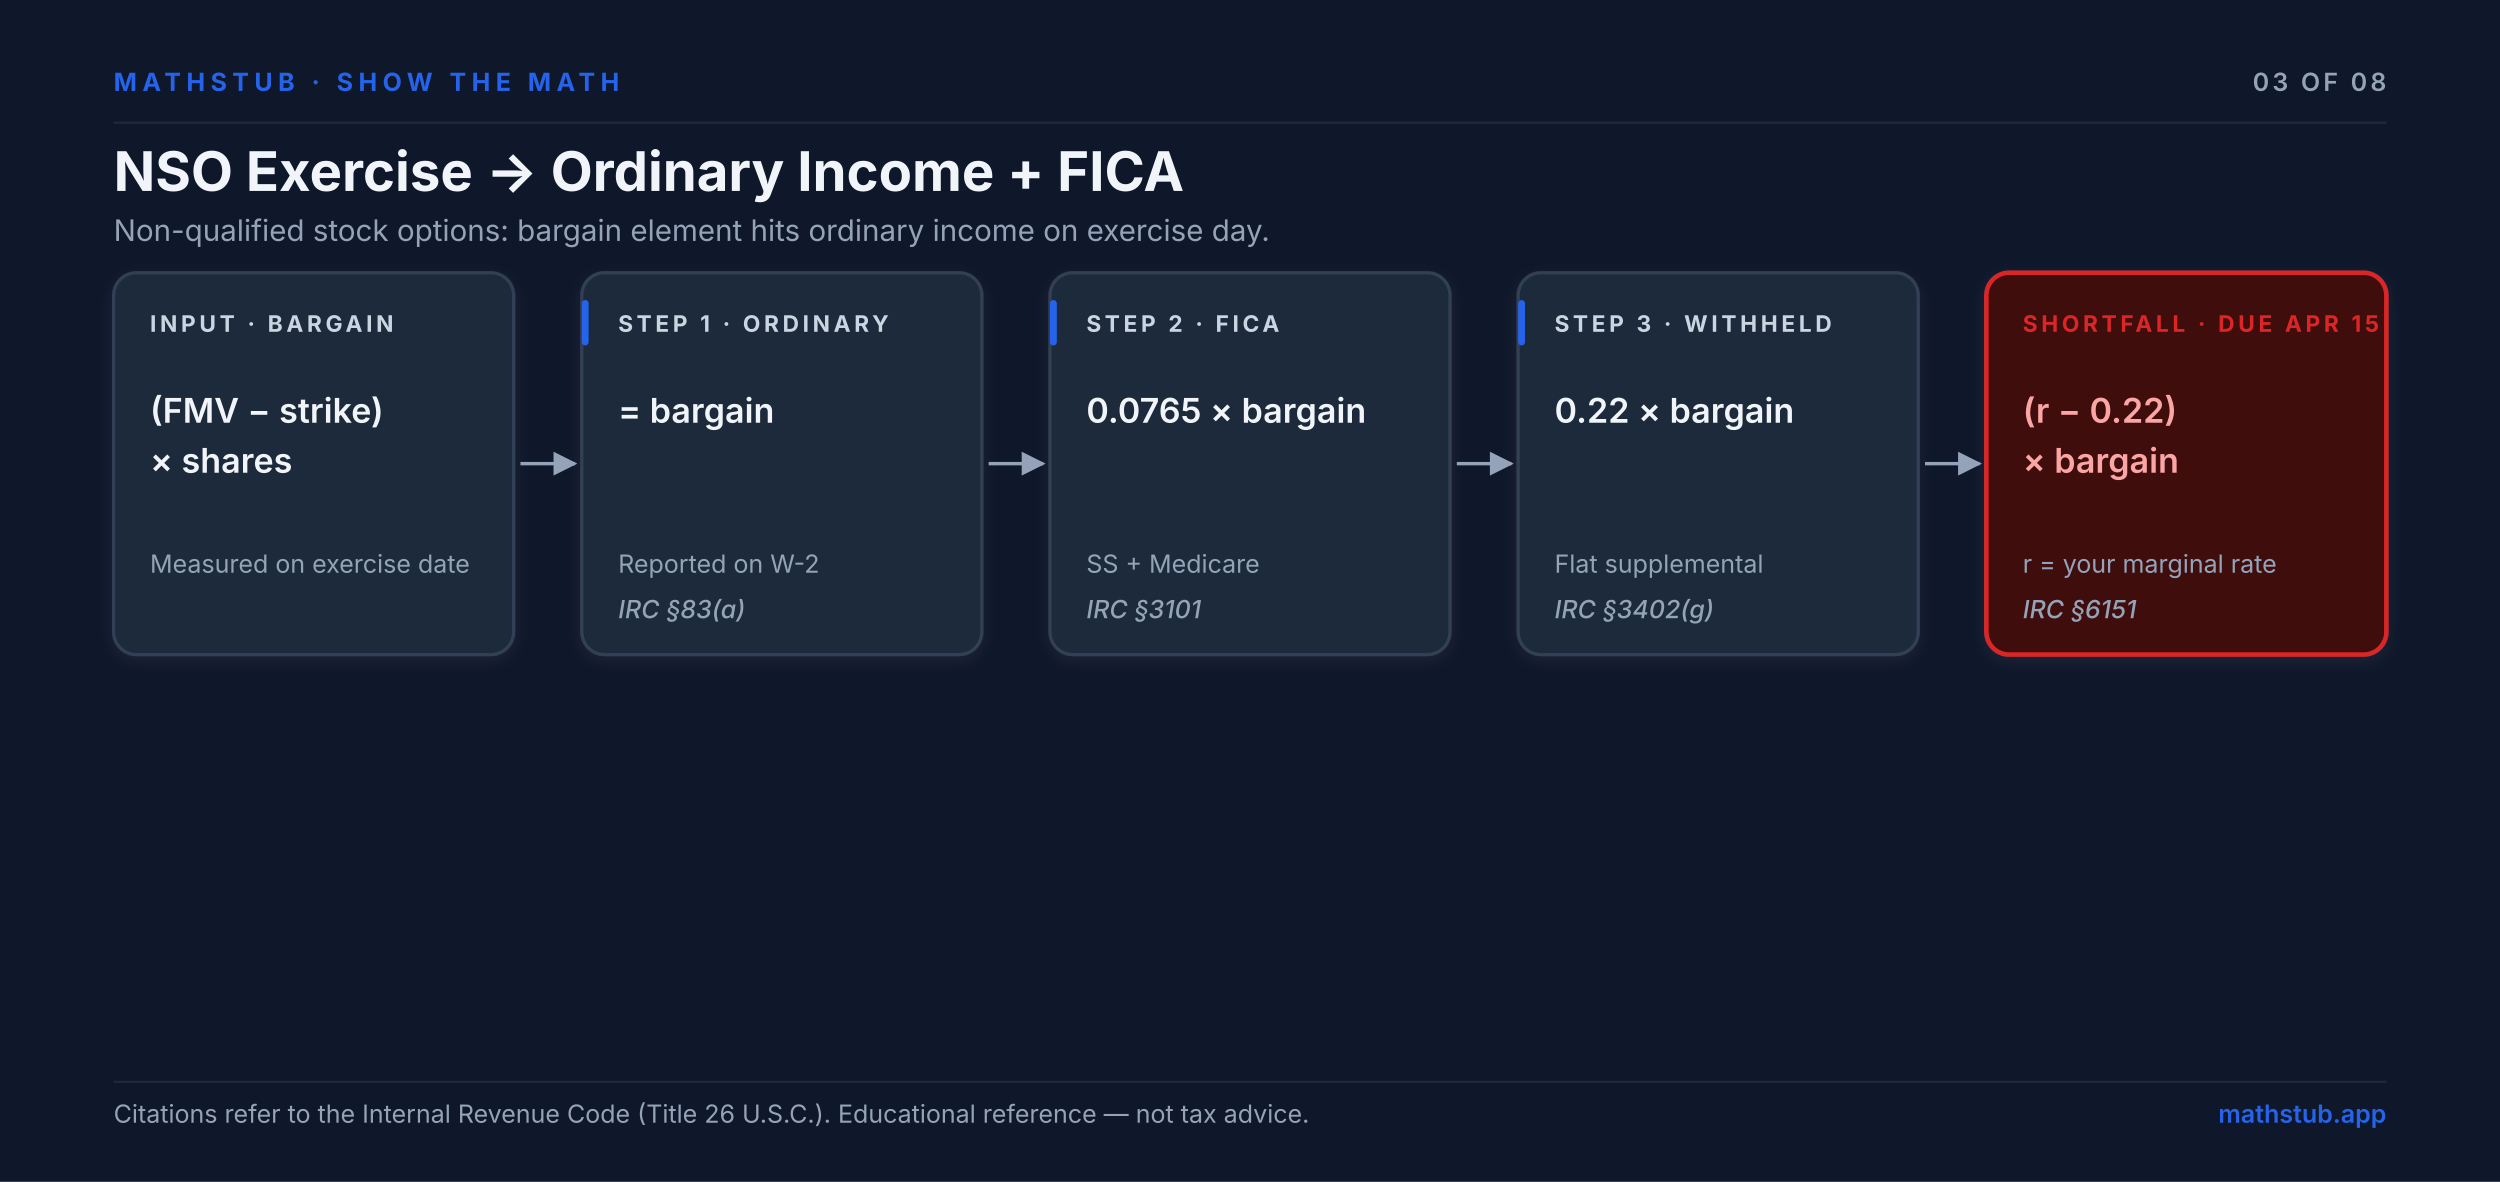
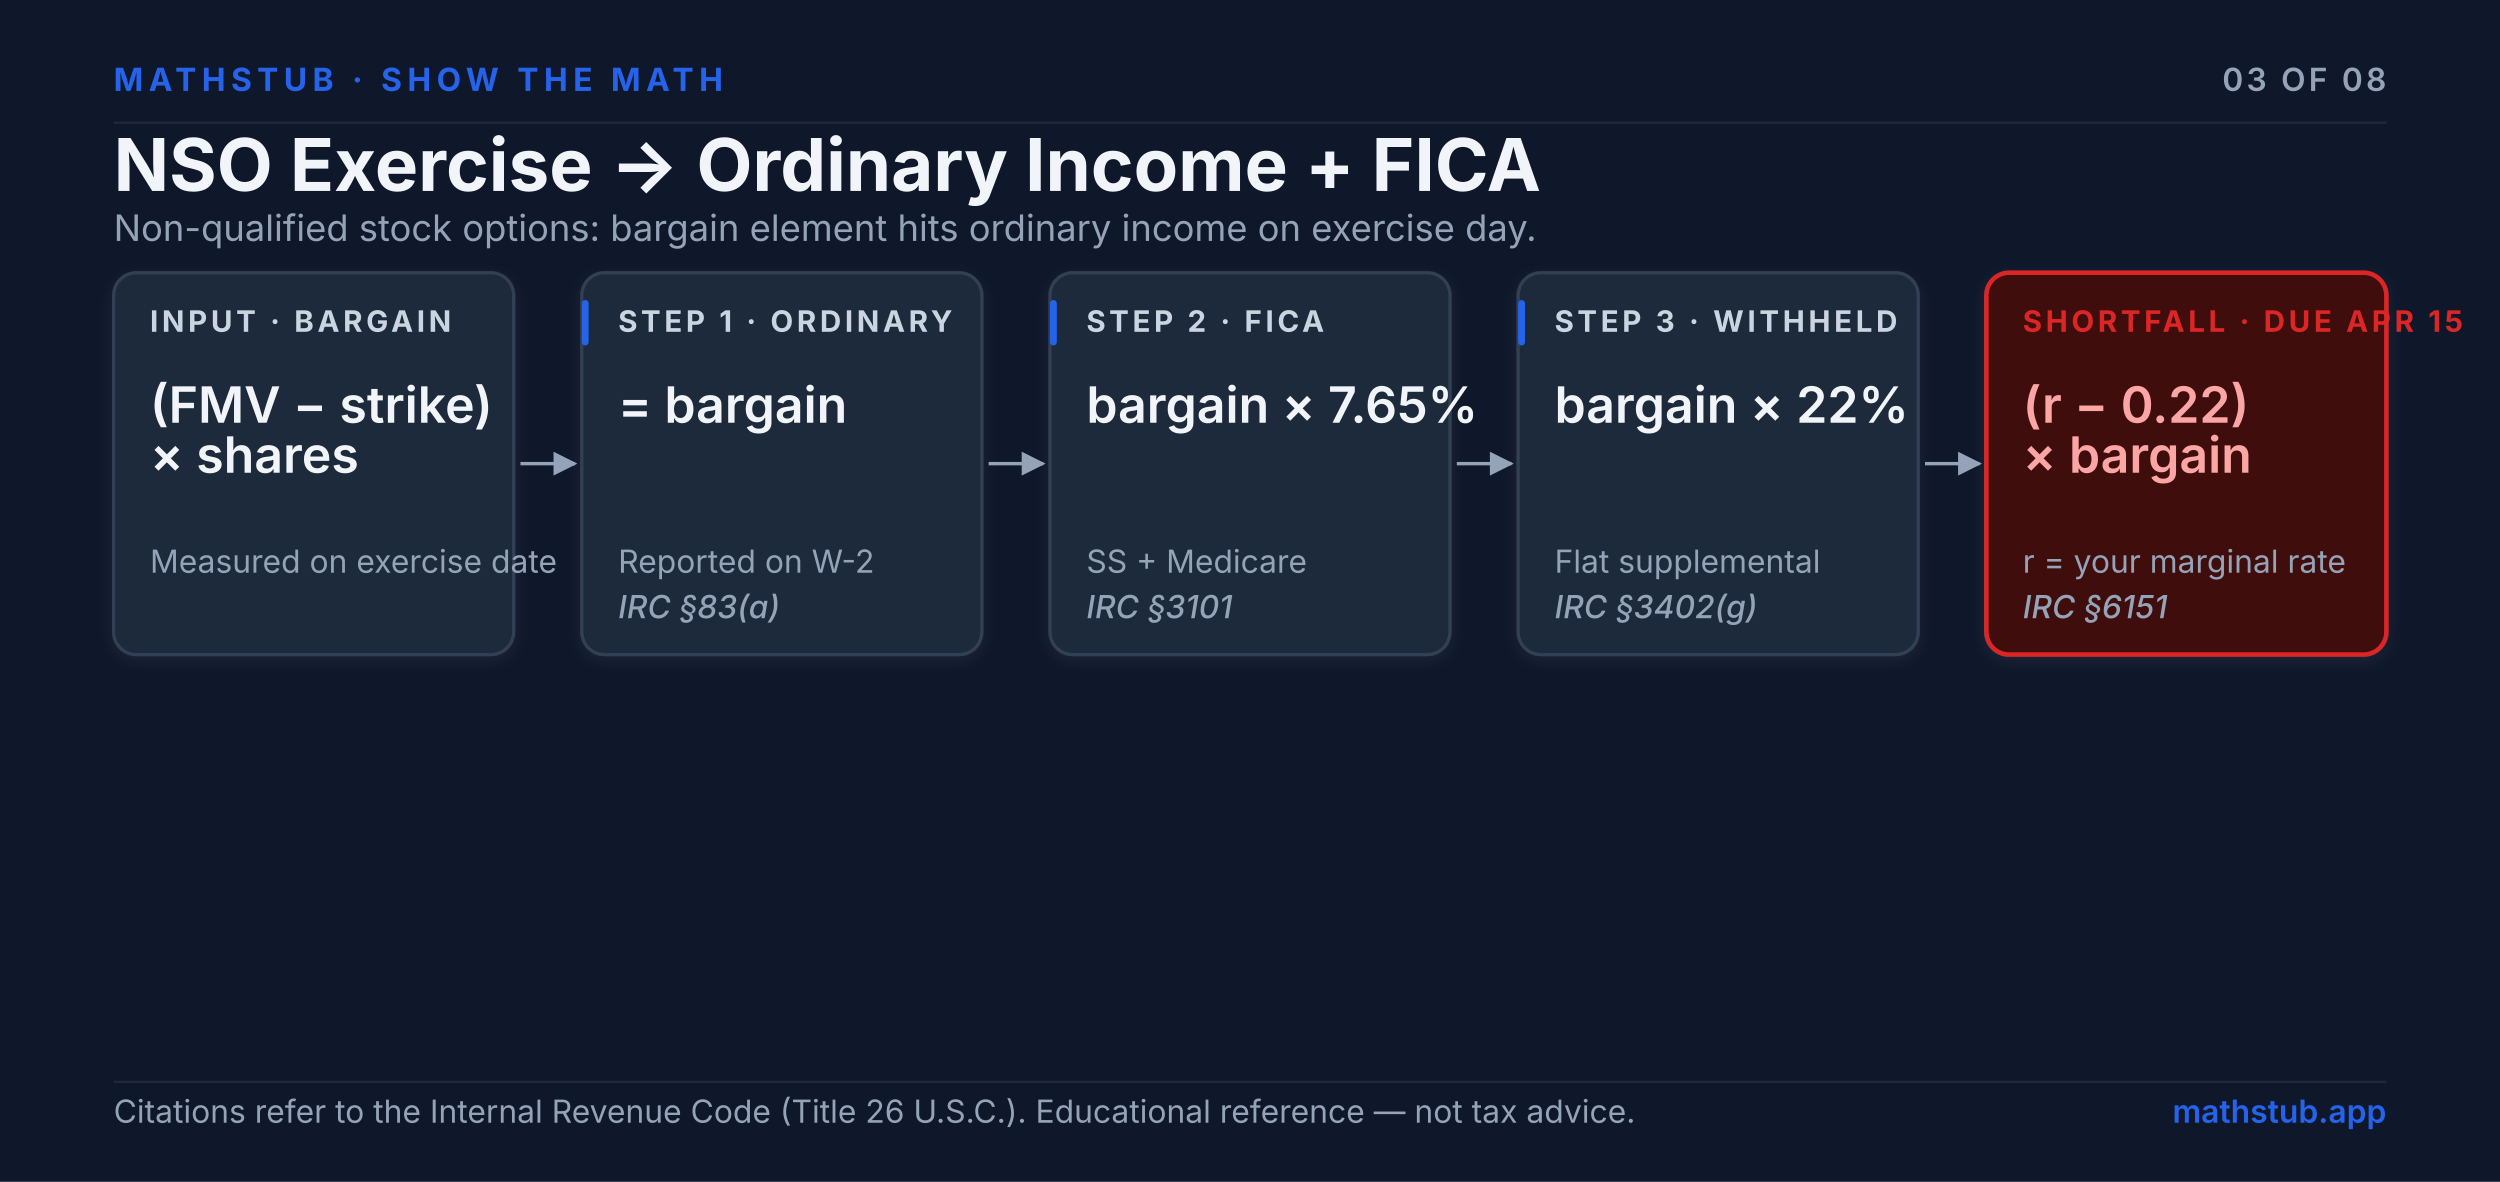
<svg xmlns="http://www.w3.org/2000/svg" viewBox="0 0 1100 520" width="1100" height="520" font-family="Inter, system-ui, -apple-system, 'Segoe UI', sans-serif">
  <defs>
    <marker id="arrow" viewBox="0 0 10 10" refX="9" refY="5" markerWidth="7" markerHeight="7" orient="auto-start-reverse">
      <path d="M0,0 L10,5 L0,10 z" fill="#94a3b8" />
    </marker>
    <filter id="boxShadow" x="-5%" y="-5%" width="110%" height="115%">
      <feDropShadow dx="0" dy="2" stdDeviation="3" flood-color="#f1f5f9" flood-opacity="0.06" />
    </filter>
  </defs>
  <rect width="1100" height="520" fill="#0f172a" />
-   <text x="50" y="40" font-size="11" font-weight="700" fill="#2563eb" letter-spacing="2.4">MATHSTUB · SHOW THE MATH</text>
-   <text x="1050" y="40" font-size="11" font-weight="600" fill="#94a3b8" text-anchor="end" letter-spacing="1.4">03 OF 08</text>
+   <text x="50" y="40" font-size="14" font-weight="700" fill="#2563eb" letter-spacing="2.4">MATHSTUB · SHOW THE MATH</text>
+   <text x="1050" y="40" font-size="14" font-weight="600" fill="#94a3b8" text-anchor="end" letter-spacing="1.4">03 OF 08</text>
  <line x1="50" y1="54" x2="1050" y2="54" stroke="#1f2937" stroke-width="1" />
-   <text x="50" y="84" font-size="24" font-weight="700" fill="#f1f5f9">NSO Exercise → Ordinary Income + FICA</text>
-   <text x="50" y="106" font-size="13" font-weight="400" fill="#94a3b8">Non-qualified stock options: bargain element hits ordinary income on exercise day.</text>
+   <text x="50" y="84" font-size="32" font-weight="700" fill="#f1f5f9">NSO Exercise → Ordinary Income + FICA</text>
+   <text x="50" y="106" font-size="16" font-weight="400" fill="#94a3b8">Non-qualified stock options: bargain element hits ordinary income on exercise day.</text>
  <rect x="50" y="120" width="176" height="168" rx="10" fill="#1e293b" stroke="#334155" stroke-width="1.4" filter="url(#boxShadow)" />
-   <text x="66" y="146" font-size="10" font-weight="700" fill="#cbd5e1" letter-spacing="1.6">INPUT · BARGAIN</text>
-   <text x="66" y="186" font-size="15" font-weight="600" fill="#f1f5f9">(FMV − strike)</text>
-   <text x="66" y="208" font-size="15" font-weight="600" fill="#f1f5f9">× shares</text>
-   <text x="66" y="252" font-size="11" font-weight="400" fill="#94a3b8">Measured on exercise date</text>
+   <text x="66" y="146" font-size="13" font-weight="700" fill="#cbd5e1" letter-spacing="1.6">INPUT · BARGAIN</text>
+   <text x="66" y="186" font-size="22" font-weight="600" fill="#f1f5f9">(FMV − strike)</text>
+   <text x="66" y="208" font-size="22" font-weight="600" fill="#f1f5f9">× shares</text>
+   <text x="66" y="252" font-size="14" font-weight="400" fill="#94a3b8">Measured on exercise date</text>
  <line x1="229" y1="204" x2="253" y2="204" stroke="#94a3b8" stroke-width="1.5" marker-end="url(#arrow)" />
  <rect x="256" y="120" width="176" height="168" rx="10" fill="#1e293b" stroke="#334155" stroke-width="1.4" filter="url(#boxShadow)" />
  <rect x="256" y="132" width="3" height="20" rx="1.5" fill="#2563eb" />
-   <text x="272" y="146" font-size="10" font-weight="700" fill="#cbd5e1" letter-spacing="1.6">STEP 1 · ORDINARY</text>
-   <text x="272" y="186" font-size="15" font-weight="600" fill="#f1f5f9">= bargain</text>
-   <text x="272" y="252" font-size="11" font-weight="400" fill="#94a3b8">Reported on W-2</text>
-   <text x="272" y="272" font-size="11" font-style="italic" font-weight="500" fill="#94a3b8">IRC §83(a)</text>
+   <text x="272" y="146" font-size="13" font-weight="700" fill="#cbd5e1" letter-spacing="1.6">STEP 1 · ORDINARY</text>
+   <text x="272" y="186" font-size="22" font-weight="600" fill="#f1f5f9">= bargain</text>
+   <text x="272" y="252" font-size="14" font-weight="400" fill="#94a3b8">Reported on W-2</text>
+   <text x="272" y="272" font-size="14" font-style="italic" font-weight="500" fill="#94a3b8">IRC §83(a)</text>
  <line x1="435" y1="204" x2="459" y2="204" stroke="#94a3b8" stroke-width="1.5" marker-end="url(#arrow)" />
  <rect x="462" y="120" width="176" height="168" rx="10" fill="#1e293b" stroke="#334155" stroke-width="1.4" filter="url(#boxShadow)" />
  <rect x="462" y="132" width="3" height="20" rx="1.5" fill="#2563eb" />
-   <text x="478" y="146" font-size="10" font-weight="700" fill="#cbd5e1" letter-spacing="1.6">STEP 2 · FICA</text>
-   <text x="478" y="186" font-size="15" font-weight="600" fill="#f1f5f9">0.0765 × bargain</text>
-   <text x="478" y="252" font-size="11" font-weight="400" fill="#94a3b8">SS + Medicare</text>
-   <text x="478" y="272" font-size="11" font-style="italic" font-weight="500" fill="#94a3b8">IRC §3101</text>
+   <text x="478" y="146" font-size="13" font-weight="700" fill="#cbd5e1" letter-spacing="1.6">STEP 2 · FICA</text>
+   <text x="478" y="186" font-size="22" font-weight="600" fill="#f1f5f9">bargain × 7.65%</text>
+   <text x="478" y="252" font-size="14" font-weight="400" fill="#94a3b8">SS + Medicare</text>
+   <text x="478" y="272" font-size="14" font-style="italic" font-weight="500" fill="#94a3b8">IRC §3101</text>
  <line x1="641" y1="204" x2="665" y2="204" stroke="#94a3b8" stroke-width="1.5" marker-end="url(#arrow)" />
  <rect x="668" y="120" width="176" height="168" rx="10" fill="#1e293b" stroke="#334155" stroke-width="1.4" filter="url(#boxShadow)" />
  <rect x="668" y="132" width="3" height="20" rx="1.5" fill="#2563eb" />
-   <text x="684" y="146" font-size="10" font-weight="700" fill="#cbd5e1" letter-spacing="1.6">STEP 3 · WITHHELD</text>
-   <text x="684" y="186" font-size="15" font-weight="600" fill="#f1f5f9">0.22 × bargain</text>
-   <text x="684" y="252" font-size="11" font-weight="400" fill="#94a3b8">Flat supplemental</text>
-   <text x="684" y="272" font-size="11" font-style="italic" font-weight="500" fill="#94a3b8">IRC §3402(g)</text>
+   <text x="684" y="146" font-size="13" font-weight="700" fill="#cbd5e1" letter-spacing="1.6">STEP 3 · WITHHELD</text>
+   <text x="684" y="186" font-size="22" font-weight="600" fill="#f1f5f9">bargain × 22%</text>
+   <text x="684" y="252" font-size="14" font-weight="400" fill="#94a3b8">Flat supplemental</text>
+   <text x="684" y="272" font-size="14" font-style="italic" font-weight="500" fill="#94a3b8">IRC §3402(g)</text>
  <line x1="847" y1="204" x2="871" y2="204" stroke="#94a3b8" stroke-width="1.5" marker-end="url(#arrow)" />
  <rect x="874" y="120" width="176" height="168" rx="10" fill="#3f0a0a" stroke="#dc2626" stroke-width="2" filter="url(#boxShadow)" />
-   <text x="890" y="146" font-size="10" font-weight="700" fill="#dc2626" letter-spacing="1.6">SHORTFALL · DUE APR 15</text>
-   <text x="890" y="186" font-size="15" font-weight="600" fill="#fca5a5">(r − 0.22)</text>
-   <text x="890" y="208" font-size="15" font-weight="600" fill="#fca5a5">× bargain</text>
-   <text x="890" y="252" font-size="11" font-weight="400" fill="#94a3b8">r = your marginal rate</text>
-   <text x="890" y="272" font-size="11" font-style="italic" font-weight="500" fill="#94a3b8">IRC §6151</text>
+   <text x="890" y="146" font-size="13" font-weight="700" fill="#dc2626" letter-spacing="1.6">SHORTFALL · DUE APR 15</text>
+   <text x="890" y="186" font-size="22" font-weight="600" fill="#fca5a5">(r − 0.22)</text>
+   <text x="890" y="208" font-size="22" font-weight="600" fill="#fca5a5">× bargain</text>
+   <text x="890" y="252" font-size="14" font-weight="400" fill="#94a3b8">r = your marginal rate</text>
+   <text x="890" y="272" font-size="14" font-style="italic" font-weight="500" fill="#94a3b8">IRC §6151</text>
  <line x1="50" y1="476" x2="1050" y2="476" stroke="#1f2937" stroke-width="1" />
-   <text x="50" y="494" font-size="11" fill="#94a3b8">Citations refer to the Internal Revenue Code (Title 26 U.S.C.). Educational reference — not tax advice.</text>
-   <text x="1050" y="494" font-size="11" font-weight="600" fill="#2563eb" text-anchor="end">mathstub.app</text>
+   <text x="50" y="494" font-size="14" fill="#94a3b8">Citations refer to the Internal Revenue Code (Title 26 U.S.C.). Educational reference — not tax advice.</text>
+   <text x="1050" y="494" font-size="14" font-weight="600" fill="#2563eb" text-anchor="end">mathstub.app</text>
</svg>
